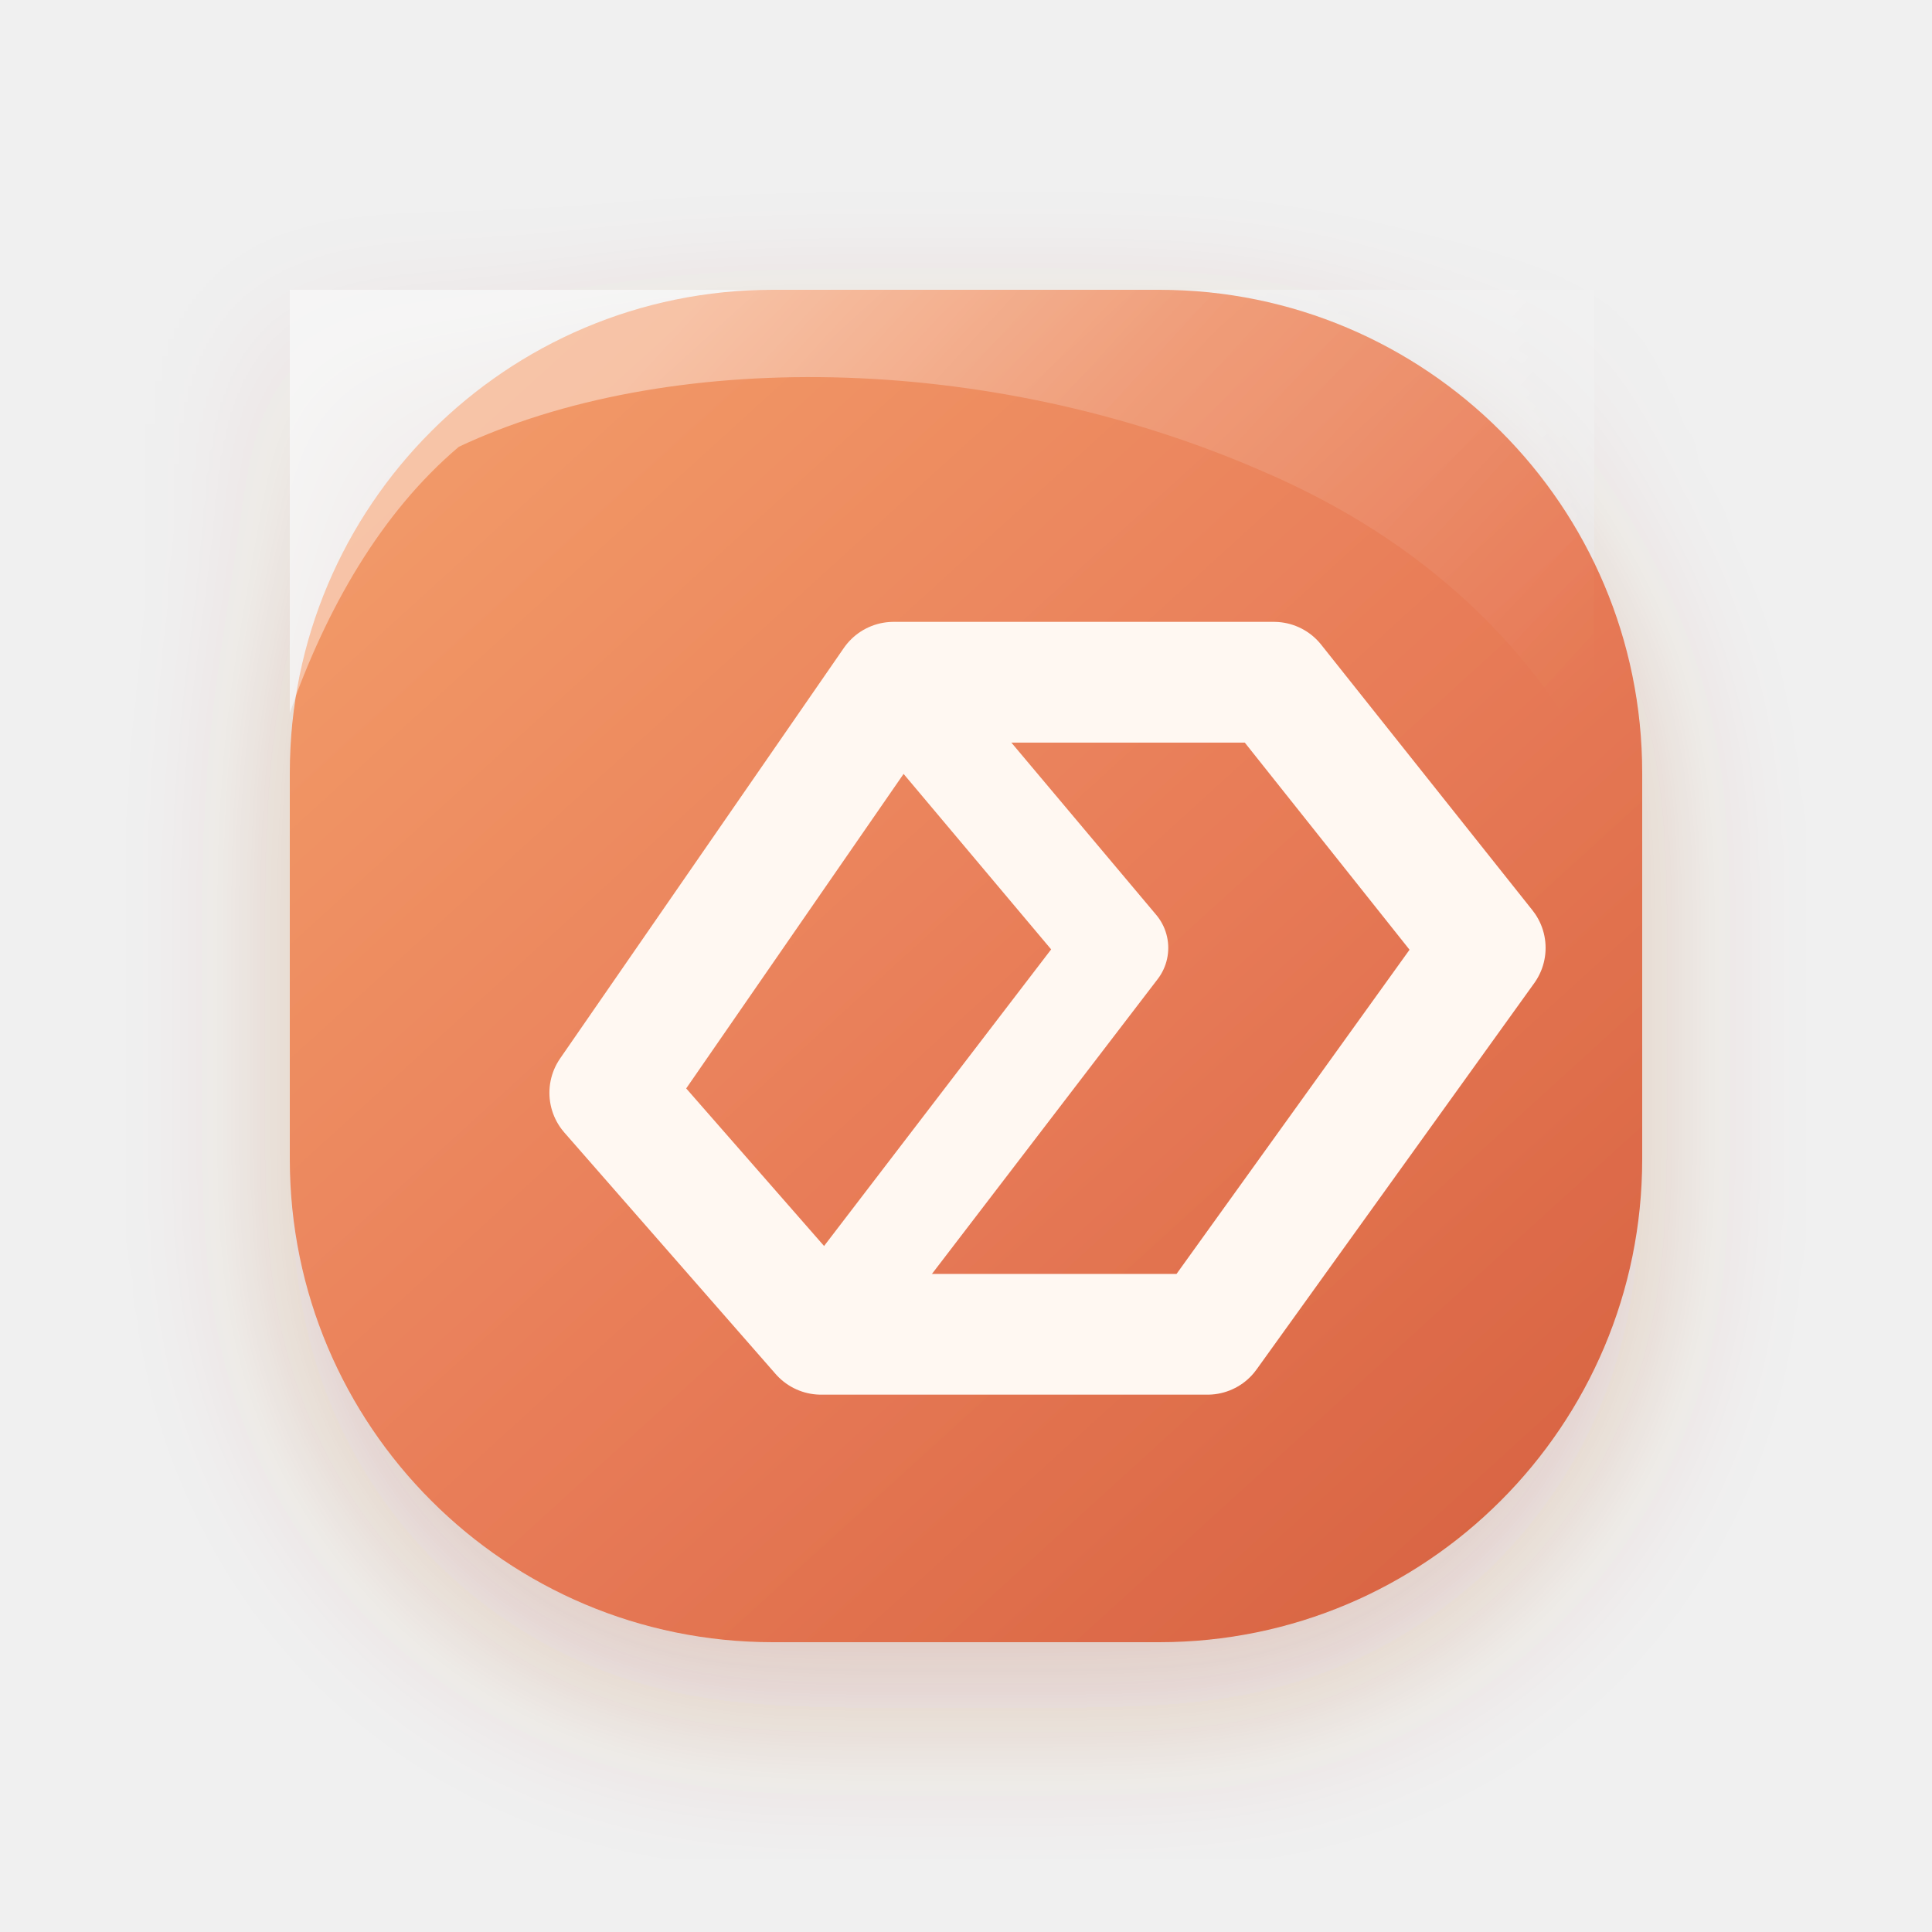
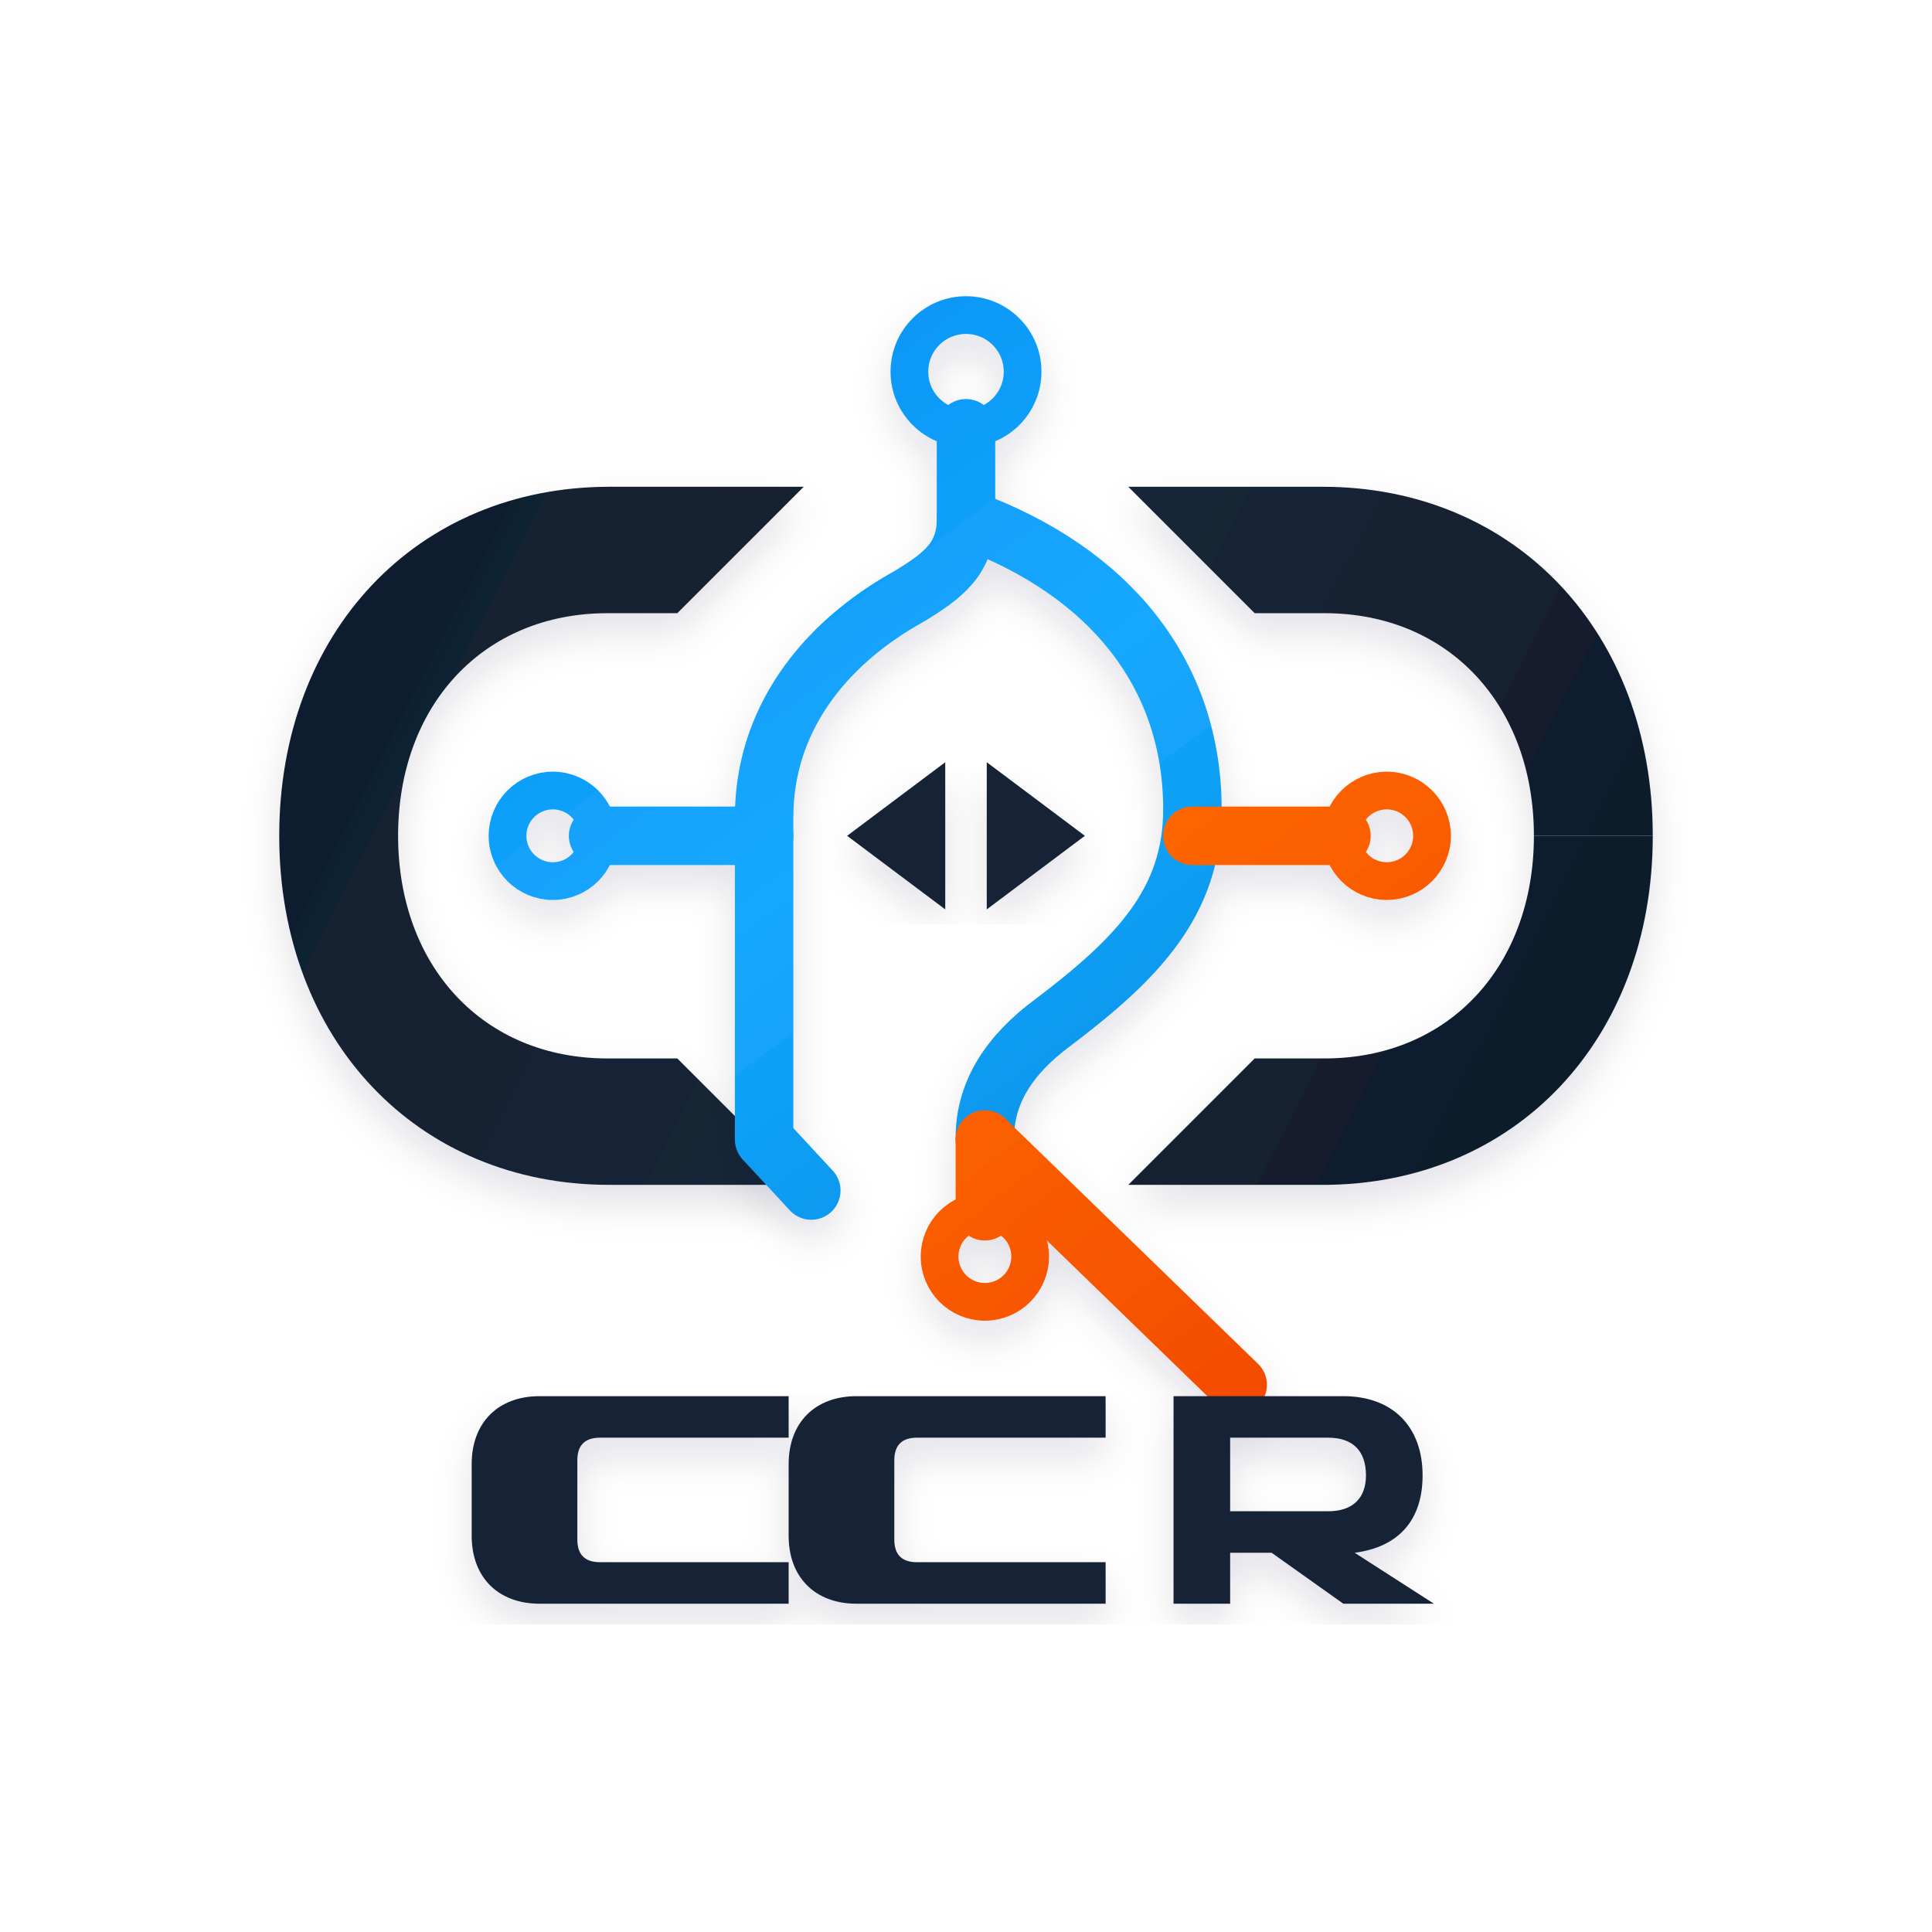
- <svg xmlns="http://www.w3.org/2000/svg" viewBox="0 0 640 640" role="img" aria-label="CCR display logo">
+ <svg xmlns="http://www.w3.org/2000/svg" viewBox="0 0 1024 1024" role="img" aria-label="CCR display logo">
  <defs>
-     <linearGradient id="badgeFill" x1="154" y1="128" x2="496" y2="504" gradientUnits="userSpaceOnUse">
-       <stop offset="0" stop-color="#F29A68" />
-       <stop offset="0.55" stop-color="#E87C58" />
-       <stop offset="1" stop-color="#D96543" />
+     <linearGradient id="sideFill" x1="148" y1="258" x2="876" y2="628" gradientUnits="userSpaceOnUse">
+       <stop offset="0" stop-color="#0F1D2C" />
+       <stop offset="0.5" stop-color="#172638" />
+       <stop offset="1" stop-color="#0E1A28" />
    </linearGradient>
-     <linearGradient id="badgeHighlight" x1="186" y1="148" x2="410" y2="354" gradientUnits="userSpaceOnUse">
-       <stop offset="0" stop-color="#FFFFFF" stop-opacity="0.42" />
-       <stop offset="0.42" stop-color="#FFFFFF" stop-opacity="0.16" />
-       <stop offset="1" stop-color="#FFFFFF" stop-opacity="0" />
+     <linearGradient id="blueStroke" x1="292" y1="170" x2="632" y2="632" gradientUnits="userSpaceOnUse">
+       <stop offset="0" stop-color="#0A8EF2" />
+       <stop offset="0.55" stop-color="#15A9FF" />
+       <stop offset="1" stop-color="#078FE4" />
    </linearGradient>
-     <filter id="badgeShadow" x="-16%" y="-16%" width="132%" height="132%">
-       <feDropShadow dx="0" dy="22" stdDeviation="26" flood-color="#A94A2D" flood-opacity="0.24" />
+     <linearGradient id="orangeStroke" x1="520" y1="444" x2="748" y2="734" gradientUnits="userSpaceOnUse">
+       <stop offset="0" stop-color="#FF6B00" />
+       <stop offset="1" stop-color="#F24700" />
+     </linearGradient>
+     <filter id="softShadow" x="-10%" y="-10%" width="120%" height="120%">
+       <feDropShadow dx="0" dy="10" stdDeviation="10" flood-color="#0F1D2C" flood-opacity="0.12" />
    </filter>
  </defs>
-   <g filter="url(#badgeShadow)">
-     <rect x="96" y="96" width="448" height="448" rx="160" fill="url(#badgeFill)" />
-     <path d="M152 148C220 116 326 116 418 156C474 180 508 216 528 254V96H96V236C108 202 126 170 152 148Z" fill="url(#badgeHighlight)" />
+   <rect width="1024" height="1024" fill="#FFFFFF" />
+   <g fill="url(#sideFill)" filter="url(#softShadow)">
+     <path d="M426 258H323C221 258 148 335 148 443C148 551 221 628 323 628H426L359 561H322C256 561 211 512 211 443C211 374 256 325 322 325H359L426 258Z" />
+     <path d="M598 258H701C803 258 876 335 876 443H813C813 374 768 325 702 325H665L598 258Z" />
+     <path d="M665 561H702C768 561 813 512 813 443H876C876 551 803 628 701 628H598L665 561Z" />
  </g>
-   <g fill="none" stroke="#FFF8F2" stroke-linecap="round" stroke-linejoin="round">
-     <path d="M202 362 296 226H422L492 314 400 442H272Z" stroke-width="40" />
-     <path d="M296 226 370 314 272 442" stroke-width="34" />
+   <g fill="none" stroke-linecap="round" stroke-linejoin="round" filter="url(#softShadow)">
+     <g stroke="url(#blueStroke)">
+       <circle cx="512" cy="197" r="30" stroke-width="20" />
+       <circle cx="293" cy="443" r="24" stroke-width="20" />
+       <path d="M512 227V275C512 296 500 305 482 316C435 342 405 383 405 433V604L430 631" stroke-width="31" />
+       <path d="M512 275C589 303 632 358 632 429C632 478 603 508 558 542C535 559 522 579 522 603" stroke-width="31" />
+       <path d="M317 443H405" stroke-width="31" />
+     </g>
+     <g stroke="url(#orangeStroke)">
+       <circle cx="735" cy="443" r="24" stroke-width="20" />
+       <circle cx="522" cy="666" r="24" stroke-width="20" />
+       <path d="M632 443H711" stroke-width="31" />
+       <path d="M522 604V642" stroke-width="31" />
+       <path d="M522 604L656 734" stroke-width="31" />
+     </g>
+   </g>
+   <g fill="#132235" filter="url(#softShadow)">
+     <path d="M449 443L501 404V482Z" />
+     <path d="M575 443L523 404V482Z" />
+   </g>
+   <g fill="#132235" filter="url(#softShadow)">
+     <path d="M286 740H418V762H318C310 762 306 766 306 774V816C306 824 310 828 318 828H418V850H286C264 850 250 836 250 814V776C250 754 264 740 286 740Z" />
+     <path d="M454 740H586V762H486C478 762 474 766 474 774V816C474 824 478 828 486 828H586V850H454C432 850 418 836 418 814V776C418 754 432 740 454 740Z" />
+     <path d="M622 740H712C738 740 754 756 754 782C754 806 741 820 718 823L760 850H712L674 823H652V850H622V740ZM652 762V801H704C717 801 724 794 724 782C724 769 717 762 704 762H652Z" />
  </g>
</svg>
